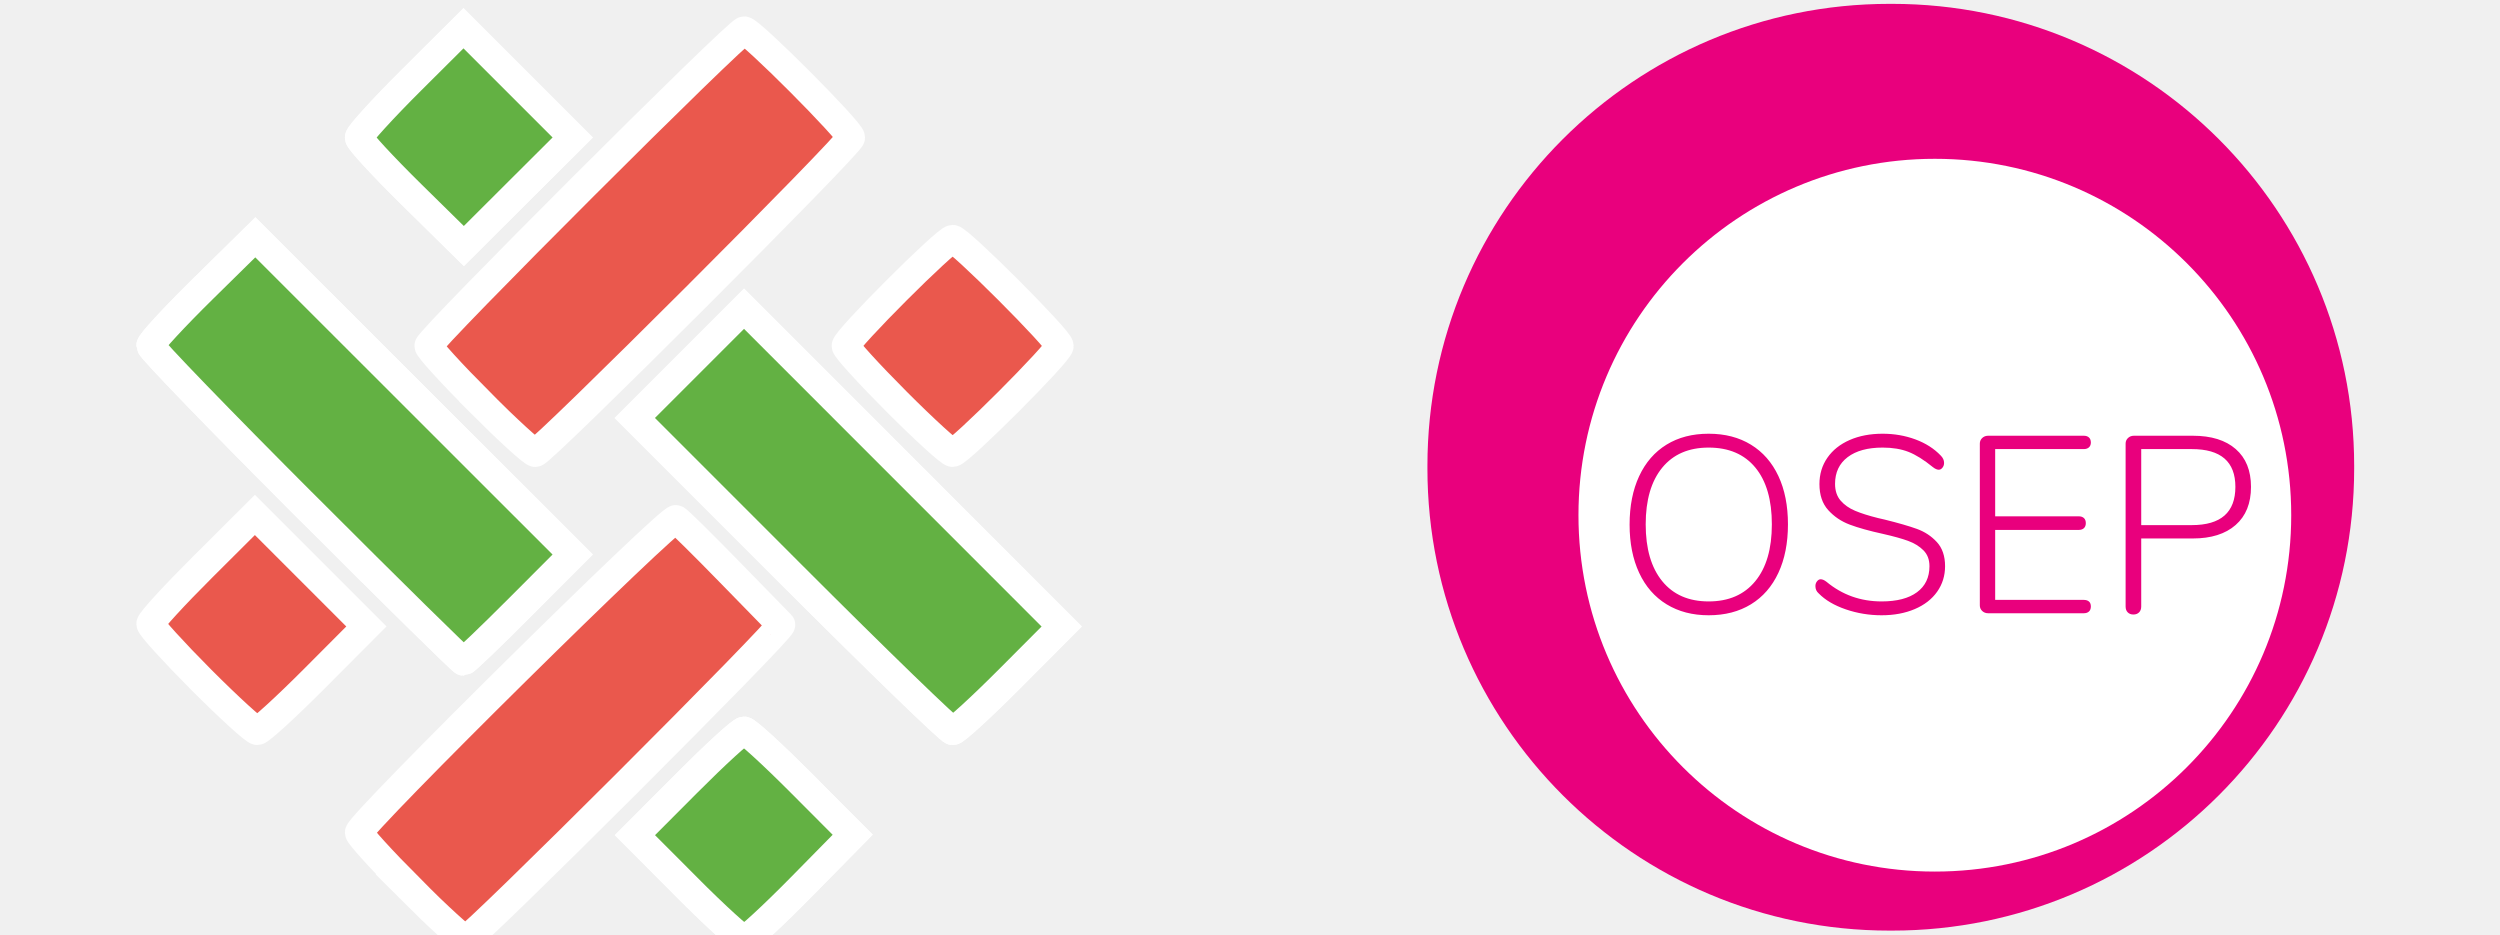
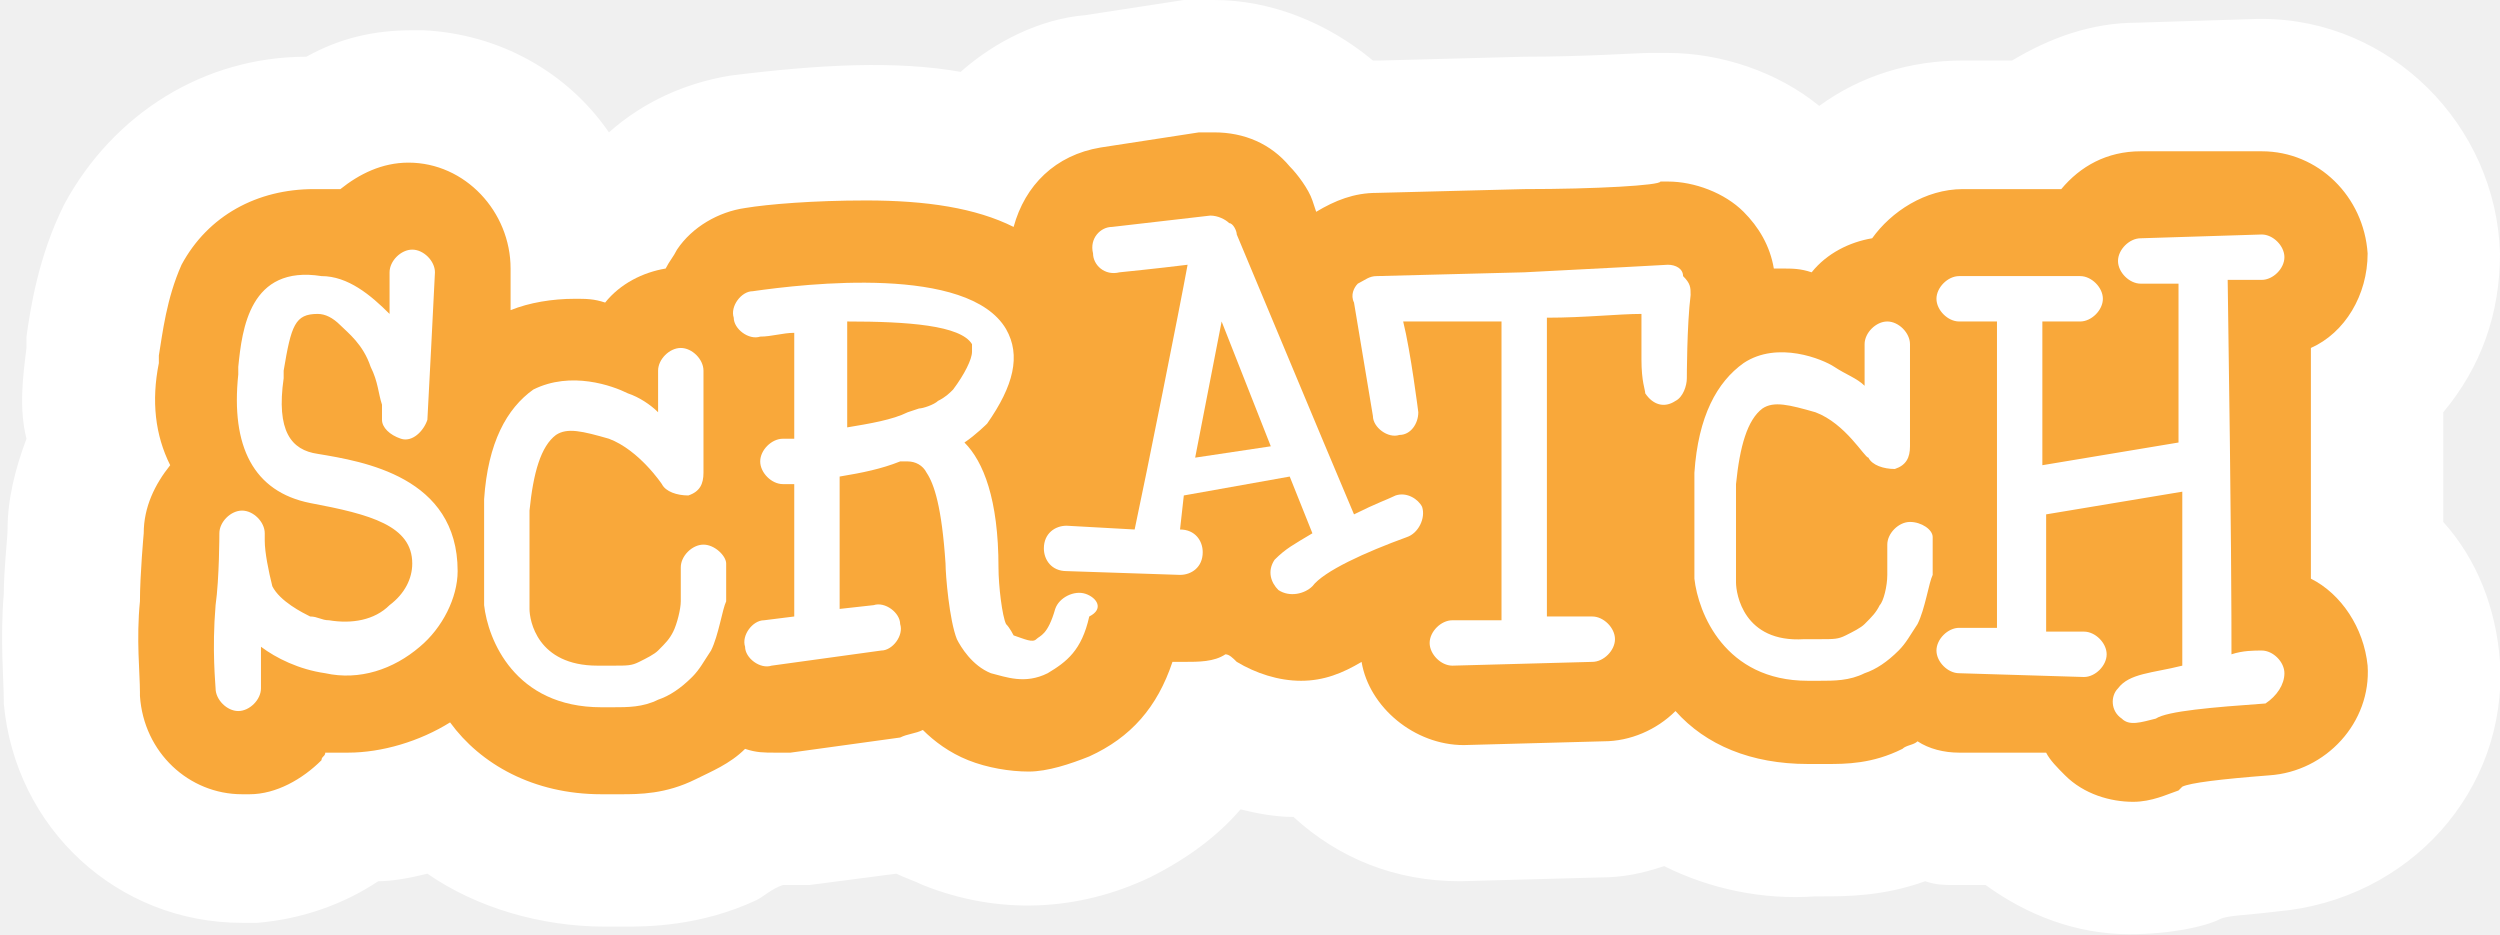
- <svg xmlns="http://www.w3.org/2000/svg" id="Layer_1" viewBox="0 0 66.1 24.7" version="1.1">
-   <defs id="defs27" />
-   <style id="style2">.st0{fill:#fff}.st1{fill:#f9a83a}</style>
-   <g id="g4764" transform="matrix(1.505732,0,0,1.505732,3.500748,-5.668791)">
-     <path style="fill:#ea584d;stroke:#ffffff;stroke-width:0.5;stroke-miterlimit:4;stroke-dasharray:none" d="M 4.874,19.366 C 4.383,18.873 3.981,18.431 3.981,18.384 c 0,-0.153 5.471,-5.56 5.566,-5.501 0.051,0.031 0.477,0.451 0.947,0.934 0.471,0.482 0.873,0.895 0.895,0.917 0.055,0.056 -5.424,5.527 -5.535,5.527 -0.049,0 -0.491,-0.403 -0.982,-0.895 z m 4.863,-0.02 -0.913,-0.916 0.913,-0.916 c 0.502,-0.504 0.953,-0.916 1.003,-0.916 0.05,0 0.499,0.41 0.999,0.912 l 0.909,0.912 -0.905,0.92 c -0.498,0.506 -0.947,0.92 -0.999,0.92 -0.052,0 -0.505,-0.412 -1.007,-0.916 z M 1.211,15.703 C 0.72,15.21 0.319,14.768 0.319,14.72 c 0,-0.048 0.412,-0.498 0.916,-1 l 0.916,-0.913 0.979,0.979 0.979,0.979 -0.913,0.916 c -0.502,0.504 -0.954,0.916 -1.003,0.916 -0.05,0 -0.492,-0.403 -0.983,-0.895 z M 11.568,13.851 8.822,11.104 9.781,10.145 10.741,9.186 l 2.789,2.79 2.789,2.79 -0.913,0.916 c -0.502,0.504 -0.953,0.916 -1.002,0.916 -0.049,0 -1.325,-1.236 -2.835,-2.747 z M 3.043,12.652 C 1.545,11.153 0.319,9.885 0.319,9.834 c 0,-0.051 0.414,-0.499 0.92,-0.997 l 0.92,-0.905 2.786,2.785 2.786,2.785 -0.936,0.938 c -0.515,0.516 -0.956,0.938 -0.981,0.938 -0.025,0 -1.272,-1.227 -2.77,-2.726 z M 6.095,10.819 C 5.604,10.327 5.202,9.885 5.202,9.838 c 0,-0.114 5.426,-5.535 5.54,-5.535 0.114,0 1.873,1.763 1.873,1.877 0,0.114 -5.426,5.535 -5.54,5.535 -0.049,0 -0.49,-0.403 -0.981,-0.895 z m 7.325,0 c -0.491,-0.492 -0.892,-0.933 -0.892,-0.98 0,-0.114 1.761,-1.875 1.875,-1.875 0.114,0 1.875,1.761 1.875,1.875 0,0.114 -1.761,1.875 -1.875,1.875 -0.05,0 -0.492,-0.403 -0.983,-0.895 z M 4.901,7.18 C 4.395,6.682 3.981,6.233 3.981,6.181 c 0,-0.052 0.412,-0.505 0.916,-1.007 l 0.916,-0.913 0.959,0.959 0.959,0.959 -0.956,0.953 -0.956,0.953 z" id="path4893" />
-     <path style="fill:#63b143;stroke:#ffffff;stroke-width:0.5;stroke-miterlimit:4;stroke-dasharray:none" d="M 9.737,19.345 8.824,18.43 9.737,17.514 c 0.502,-0.504 0.953,-0.916 1.003,-0.916 0.05,0 0.499,0.41 0.999,0.912 l 0.909,0.912 -0.905,0.92 c -0.498,0.506 -0.947,0.92 -0.999,0.92 -0.052,0 -0.505,-0.412 -1.007,-0.916 z m 1.831,-5.494 -2.746,-2.747 0.959,-0.959 0.959,-0.959 2.789,2.79 2.789,2.79 -0.913,0.916 c -0.502,0.504 -0.953,0.916 -1.002,0.916 -0.049,0 -1.325,-1.236 -2.835,-2.747 z M 3.043,12.652 C 1.545,11.153 0.319,9.885 0.319,9.834 c 0,-0.051 0.414,-0.499 0.92,-0.997 l 0.92,-0.905 2.786,2.785 2.786,2.785 -0.936,0.938 c -0.515,0.516 -0.956,0.938 -0.981,0.938 -0.025,0 -1.272,-1.227 -2.77,-2.726 z M 4.901,7.18 C 4.395,6.682 3.981,6.233 3.981,6.181 c 0,-0.052 0.412,-0.505 0.916,-1.007 L 5.814,4.261 6.773,5.22 7.732,6.179 6.776,7.132 5.821,8.085 Z" id="path4891" />
-   </g>
-   <g transform="matrix(0.05855166,0,0,0.05855166,36.44859,-2.590424)" id="g3960">
-     <path id="path4" style="fill:#e9007d" d="m 230.724,45.984 h 1.189 a 208.649,208.649 0 0 1 208.649,208.649 v 1.189 A 208.649,208.649 0 0 1 231.913,464.471 h -1.189 A 208.649,208.649 0 0 1 22.075,255.822 v -1.189 A 208.649,208.649 0 0 1 230.724,45.984 Z" />
-     <path id="path6" style="fill:none" d="m 230.724,45.484 h 1.189 c 57.719,0.022 110.07,23.437 147.891,61.258 37.821,37.821 61.236,90.172 61.258,147.891 v 1.189 c -0.022,57.719 -23.437,110.07 -61.258,147.891 -37.821,37.821 -90.172,61.236 -147.891,61.258 h -1.189 C 173.005,464.949 120.654,441.534 82.833,403.713 45.012,365.892 21.597,313.541 21.575,255.822 v -1.189 C 21.597,196.914 45.012,144.563 82.833,106.742 120.654,68.921 173.005,45.506 230.724,45.484 Z M 83.54,107.449 C 45.845,145.144 22.553,197.118 22.575,254.633 v 1.189 c -0.022,57.515 23.27,109.489 60.965,147.184 37.695,37.695 89.669,60.987 147.184,60.965 h 1.189 c 57.515,0.022 109.489,-23.27 147.184,-60.965 37.695,-37.695 60.987,-89.669 60.965,-147.184 v -1.189 C 440.084,197.118 416.792,145.144 379.097,107.449 341.402,69.754 289.428,46.462 231.913,46.484 h -1.189 C 173.209,46.462 121.235,69.754 83.54,107.449 Z" />
-     <path id="path8" style="fill:#ffffff;stroke-width:10px" d="M 412.138,276.885 A 160.929,160.929 0 0 1 251.209,437.814 160.929,160.929 0 0 1 90.28,276.885 160.929,160.929 0 0 1 251.209,115.956 160.929,160.929 0 0 1 412.138,276.885 Z" />
-     <path id="path10" style="fill:none" d="m 417.138,276.885 c 0,45.461 -18.847,87.577 -48.599,117.33 -29.753,29.752 -71.869,48.599 -117.33,48.599 -45.461,0 -87.577,-18.847 -117.33,-48.599 -29.752,-29.753 -48.599,-71.869 -48.599,-117.33 0,-45.461 18.847,-87.577 48.599,-117.33 29.753,-29.752 71.869,-48.599 117.33,-48.599 45.461,0 87.577,18.847 117.33,48.599 29.752,29.753 48.599,71.869 48.599,117.33 z M 361.467,166.627 c -28.492,-28.493 -66.84,-45.671 -110.258,-45.671 -43.418,0 -81.766,17.178 -110.258,45.671 -28.493,28.492 -45.671,66.84 -45.671,110.258 0,43.418 17.178,81.766 45.671,110.258 28.492,28.493 66.84,45.671 110.258,45.671 43.418,0 81.766,-17.178 110.258,-45.671 28.493,-28.492 45.671,-66.84 45.671,-110.258 0,-43.418 -17.178,-81.766 -45.671,-110.258 z" />
-     <path id="path12" style="text-transform:capitalize;white-space:pre;fill:#e9007d" d="m 149.068,322.076 c -7.28,0 -13.61,-1.65 -18.99,-4.95 -5.38,-3.293 -9.51,-8.03 -12.39,-14.21 -2.88,-6.18 -4.32,-13.437 -4.32,-21.77 0,-8.413 1.44,-15.71 4.32,-21.89 2.88,-6.18 6.99,-10.917 12.33,-14.21 5.347,-3.3 11.697,-4.95 19.05,-4.95 7.353,0 13.72,1.65 19.1,4.95 5.38,3.293 9.51,8.01 12.39,14.15 2.88,6.14 4.32,13.417 4.32,21.83 0,8.413 -1.44,15.71 -4.32,21.89 -2.88,6.18 -7.01,10.917 -12.39,14.21 -5.38,3.3 -11.747,4.95 -19.1,4.95 z m 0,-6.25 c 9.02,0 16.03,-3.033 21.03,-9.1 5.007,-6.067 7.51,-14.633 7.51,-25.7 0,-11.067 -2.483,-19.613 -7.45,-25.64 -4.967,-6.02 -11.997,-9.03 -21.09,-9.03 -9.02,0 -16.013,3.03 -20.98,9.09 -4.967,6.067 -7.45,14.593 -7.45,25.58 0,10.993 2.483,19.54 7.45,25.64 4.967,6.107 11.96,9.16 20.98,9.16 z m 78.109,6.25 c -5.607,0 -11.007,-0.89 -16.2,-2.67 -5.193,-1.78 -9.27,-4.187 -12.23,-7.22 -0.98,-0.833 -1.47,-1.933 -1.47,-3.3 0,-0.833 0.247,-1.553 0.74,-2.16 0.487,-0.607 1.033,-0.91 1.64,-0.91 0.76,0 1.633,0.38 2.62,1.14 7.127,5.913 15.427,8.87 24.9,8.87 6.9,0 12.223,-1.383 15.97,-4.15 3.753,-2.767 5.63,-6.69 5.63,-11.77 0,-2.96 -0.91,-5.35 -2.73,-7.17 -1.813,-1.813 -4.123,-3.233 -6.93,-4.26 -2.807,-1.02 -6.56,-2.063 -11.26,-3.13 -6.213,-1.36 -11.233,-2.76 -15.06,-4.2 -3.833,-1.44 -7.073,-3.62 -9.72,-6.54 -2.653,-2.92 -3.98,-6.843 -3.98,-11.77 0,-4.473 1.193,-8.433 3.58,-11.88 2.387,-3.447 5.74,-6.12 10.06,-8.02 4.32,-1.893 9.283,-2.84 14.89,-2.84 5.233,0 10.163,0.853 14.79,2.56 4.62,1.707 8.447,4.15 11.48,7.33 0.987,0.987 1.48,2.087 1.48,3.3 0,0.833 -0.247,1.553 -0.74,2.16 -0.493,0.607 -1.043,0.91 -1.65,0.91 -0.76,0 -1.633,-0.38 -2.62,-1.14 -4.093,-3.333 -7.787,-5.643 -11.08,-6.93 -3.3,-1.287 -7.187,-1.93 -11.66,-1.93 -6.74,0 -12.007,1.44 -15.8,4.32 -3.787,2.88 -5.68,6.897 -5.68,12.05 0,3.107 0.833,5.627 2.5,7.56 1.667,1.933 3.843,3.467 6.53,4.6 2.693,1.14 6.163,2.24 10.41,3.3 l 2.95,0.68 c 6.14,1.52 10.993,2.923 14.56,4.21 3.56,1.287 6.573,3.277 9.04,5.97 2.46,2.693 3.69,6.313 3.69,10.86 0,4.32 -1.193,8.167 -3.58,11.54 -2.387,3.373 -5.76,5.987 -10.12,7.84 -4.36,1.86 -9.343,2.79 -14.95,2.79 z m 48.095,-0.91 c -1.06,0 -1.95,-0.34 -2.67,-1.02 -0.72,-0.687 -1.08,-1.52 -1.08,-2.5 v -73.11 c 0,-0.987 0.36,-1.823 1.08,-2.51 0.72,-0.68 1.61,-1.02 2.67,-1.02 h 43.2 c 0.986,0 1.766,0.267 2.34,0.8 0.566,0.527 0.85,1.283 0.85,2.27 0,0.913 -0.284,1.633 -0.85,2.16 -0.574,0.533 -1.354,0.8 -2.34,0.8 h -40.02 v 30.36 h 37.75 c 0.986,0 1.763,0.263 2.33,0.79 0.566,0.533 0.85,1.293 0.85,2.28 0,0.98 -0.284,1.737 -0.85,2.27 -0.567,0.533 -1.344,0.8 -2.33,0.8 h -37.75 v 31.6 h 40.02 c 0.986,0 1.766,0.247 2.34,0.74 0.566,0.493 0.85,1.233 0.85,2.22 0,0.987 -0.284,1.743 -0.85,2.27 -0.574,0.533 -1.354,0.8 -2.34,0.8 z m 65.601,0.57 c -1.06,0 -1.914,-0.323 -2.56,-0.97 -0.64,-0.64 -0.96,-1.53 -0.96,-2.67 v -73.56 c 0,-0.987 0.36,-1.823 1.08,-2.51 0.72,-0.68 1.61,-1.02 2.67,-1.02 h 26.6 c 8.34,0 14.803,2.01 19.39,6.03 4.586,4.013 6.88,9.697 6.88,17.05 0,7.433 -2.314,13.177 -6.94,17.23 -4.62,4.053 -11.064,6.08 -19.33,6.08 h -23.3 v 30.7 c 0,1.14 -0.324,2.03 -0.97,2.67 -0.647,0.647 -1.5,0.97 -2.56,0.97 z m 26.38,-40.37 c 13.113,0 19.67,-5.76 19.67,-17.28 0,-11.367 -6.557,-17.05 -19.67,-17.05 h -22.85 v 34.33 z" />
-     <path id="path14" style="fill:none" d="m 149.068,322.576 c -7.343,0 -13.804,-1.695 -19.251,-5.024 -5.438,-3.342 -9.673,-8.182 -12.582,-14.425 -2.905,-6.234 -4.367,-13.599 -4.367,-21.981 0,-8.461 1.462,-15.867 4.367,-22.101 2.909,-6.243 7.123,-11.083 12.52,-14.425 5.416,-3.329 11.897,-5.024 19.313,-5.024 7.416,0 13.913,1.695 19.361,5.024 5.438,3.341 9.672,8.161 12.582,14.364 2.905,6.194 4.367,13.58 4.367,22.042 0,8.461 -1.462,15.867 -4.367,22.101 -2.909,6.243 -7.144,11.083 -12.582,14.425 -5.448,3.329 -11.945,5.024 -19.361,5.024 z m 18.839,-5.876 c 5.322,-3.244 9.347,-7.878 12.198,-13.995 2.855,-6.126 4.273,-13.314 4.273,-21.679 0,-8.364 -1.418,-15.532 -4.273,-21.618 -2.85,-6.077 -6.876,-10.691 -12.198,-13.936 -5.312,-3.271 -11.549,-4.876 -18.839,-4.876 -7.29,0 -13.509,1.605 -18.787,4.875 -5.283,3.245 -9.289,7.879 -12.14,13.996 -2.855,6.126 -4.273,13.314 -4.273,21.679 0,8.284 1.418,15.433 4.273,21.559 2.851,6.117 6.876,10.75 12.198,13.995 5.312,3.271 11.512,4.876 18.729,4.876 7.29,0 13.527,-1.605 18.839,-4.876 z M 127.7,306.982 c -5.013,-6.189 -7.562,-14.893 -7.562,-25.956 0,-11.057 2.55,-19.741 7.563,-25.897 5.061,-6.131 12.248,-9.273 21.367,-9.273 9.191,0 16.414,3.121 21.476,9.212 5.014,6.116 7.564,14.821 7.564,25.958 0,11.137 -2.57,19.862 -7.624,26.018 -5.094,6.137 -12.297,9.282 -21.416,9.282 -9.12,0 -16.307,-3.166 -21.368,-9.344 z m 21.368,8.344 c 8.921,0 15.738,-2.921 20.644,-8.918 4.96,-5.978 7.396,-14.385 7.396,-25.382 0,-10.997 -2.416,-19.384 -7.336,-25.322 -4.872,-5.949 -11.709,-8.848 -20.704,-8.848 -8.921,0 -15.72,2.918 -20.593,8.907 -4.921,5.978 -7.337,14.346 -7.337,25.263 0,10.923 2.417,19.312 7.338,25.324 4.873,6.036 11.672,8.976 20.592,8.976 z m 78.109,7.25 c -5.648,0 -11.13,-0.904 -16.362,-2.697 -5.241,-1.796 -9.403,-4.263 -12.414,-7.331 -1.032,-0.921 -1.624,-2.193 -1.624,-3.662 0,-0.914 0.316,-1.791 0.851,-2.474 0.56,-0.668 1.301,-1.096 2.029,-1.096 0.86,0 1.9,0.464 2.939,1.255 7.052,5.87 15.192,8.755 24.581,8.755 6.837,0 12.012,-1.326 15.673,-4.052 3.676,-2.674 5.427,-6.396 5.427,-11.368 0,-2.871 -0.836,-5.069 -2.584,-6.816 -1.772,-1.772 -3.985,-3.139 -6.747,-4.144 -2.788,-1.014 -6.51,-2.048 -11.198,-3.112 -6.227,-1.363 -11.279,-2.773 -15.127,-4.22 -3.884,-1.467 -7.222,-3.713 -9.914,-6.672 -2.705,-3.008 -4.11,-7.099 -4.11,-12.106 0,-4.545 1.238,-8.654 3.669,-12.165 2.428,-3.506 5.895,-6.26 10.27,-8.193 4.374,-1.91 9.437,-2.882 15.091,-2.882 5.276,0 10.292,0.872 14.963,2.591 4.668,1.731 8.581,4.227 11.661,7.445 1.038,1.062 1.626,2.339 1.626,3.654 0,0.914 -0.305,1.801 -0.852,2.475 -0.552,0.68 -1.31,1.095 -2.038,1.095 -0.86,0 -1.896,-0.461 -2.936,-1.252 -4.067,-3.315 -7.694,-5.586 -10.946,-6.852 -3.25,-1.273 -7.046,-1.896 -11.478,-1.896 -6.674,0 -11.79,1.38 -15.497,4.218 -3.713,2.788 -5.483,6.606 -5.483,11.652 0,3.029 0.774,5.373 2.379,7.233 1.627,1.888 3.706,3.36 6.346,4.467 2.671,1.131 6.102,2.218 10.332,3.274 l 2.953,0.681 c 6.15,1.522 11.028,2.933 14.61,4.225 3.613,1.313 6.726,3.37 9.239,6.103 2.512,2.781 3.821,6.57 3.821,11.197 0,4.394 -1.24,8.393 -3.672,11.829 -2.429,3.432 -5.917,6.126 -10.332,8.011 -4.412,1.876 -9.493,2.83 -15.146,2.83 z m 14.754,-3.75 c 4.304,-1.82 7.563,-4.355 9.908,-7.669 2.342,-3.31 3.488,-7.005 3.488,-11.251 0,-4.467 -1.151,-7.918 -3.559,-10.523 -2.421,-2.653 -5.334,-4.576 -8.841,-5.837 -3.552,-1.282 -8.377,-2.677 -14.506,-4.194 l -2.946,-0.679 c -4.262,-1.064 -7.778,-2.178 -10.493,-3.327 -2.734,-1.159 -5.007,-2.755 -6.714,-4.733 -1.729,-2.006 -2.621,-4.702 -2.621,-7.887 0,-5.26 2.016,-9.476 5.877,-12.448 3.879,-2.922 9.297,-4.422 16.103,-4.422 4.514,0 8.492,0.663 11.842,1.964 3.334,1.308 7.093,3.656 11.21,7.005 0.931,0.725 1.648,1.031 2.308,1.031 0.486,0 0.828,-0.191 1.262,-0.725 0.439,-0.54 0.628,-1.093 0.628,-1.845 0,-1.111 -0.398,-2.034 -1.334,-2.946 -2.986,-3.142 -6.727,-5.532 -11.299,-7.215 -4.583,-1.695 -9.427,-2.529 -14.617,-2.529 -5.56,0 -10.422,0.921 -14.689,2.798 -4.265,1.866 -7.504,4.459 -9.85,7.847 -2.343,3.383 -3.491,7.194 -3.491,11.595 0,4.847 1.249,8.602 3.85,11.434 2.601,2.88 5.744,4.995 9.526,6.408 3.806,1.433 8.792,2.823 14.991,4.18 4.711,1.069 8.498,2.122 11.324,3.148 2.852,1.049 5.259,2.522 7.113,4.376 1.892,1.893 2.876,4.475 2.876,7.524 0,5.188 -2.003,9.312 -5.833,12.172 -3.833,2.808 -9.304,4.248 -16.267,4.248 -9.557,0 -18.011,-3.024 -25.213,-8.98 -0.931,-0.725 -1.647,-1.03 -2.307,-1.03 -0.486,0 -0.837,0.178 -1.25,0.723 -0.451,0.53 -0.63,1.095 -0.63,1.847 0,1.265 0.38,2.175 1.294,2.919 2.908,2.992 6.923,5.364 12.068,7.128 5.154,1.767 10.472,2.643 16.038,2.643 5.561,0 10.446,-0.906 14.754,-2.75 z m 33.341,2.84 c -1.149,-0.016 -2.213,-0.426 -3.015,-1.158 -0.777,-0.769 -1.214,-1.783 -1.235,-2.862 v -73.11 c 0.02,-1.086 0.46,-2.105 1.237,-2.874 0.802,-0.731 1.864,-1.14 3.013,-1.156 h 43.2 c 1.067,0.013 2.018,0.348 2.681,0.934 0.629,0.622 1.009,1.561 1.009,2.636 0,1.005 -0.382,1.908 -1.01,2.526 -0.663,0.587 -1.613,0.921 -2.68,0.934 h -39.52 v 29.36 h 37.25 c 1.066,0.013 2.016,0.345 2.673,0.926 0.629,0.627 1.007,1.569 1.007,2.644 0,1.068 -0.379,2.007 -1.008,2.634 -0.657,0.588 -1.605,0.922 -2.672,0.936 h -37.25 v 30.6 h 39.52 c 1.061,0.012 2.007,0.321 2.668,0.863 0.636,0.592 1.022,1.52 1.022,2.597 0,1.075 -0.38,2.014 -1.01,2.636 -0.663,0.587 -1.613,0.921 -2.68,0.934 z m 43.2,-1 c 0.905,0.013 1.515,-0.186 2,-0.666 0.502,-0.432 0.69,-1.005 0.69,-1.904 0,-0.897 -0.181,-1.448 -0.677,-1.842 -0.487,-0.443 -1.102,-0.63 -2.013,-0.618 h -40.52 v -32.6 h 38.25 c 0.905,0.014 1.51,-0.185 1.987,-0.664 0.504,-0.439 0.693,-1.014 0.693,-1.906 0,-0.899 -0.188,-1.477 -0.692,-1.915 -0.476,-0.472 -1.082,-0.668 -1.988,-0.655 h -38.25 v -31.36 h 40.52 c 0.905,0.013 1.515,-0.186 2,-0.666 0.503,-0.436 0.69,-0.973 0.69,-1.794 0,-0.899 -0.188,-1.472 -0.69,-1.904 -0.485,-0.479 -1.095,-0.679 -2,-0.666 h -43.2 c -0.971,-0.016 -1.688,0.254 -2.326,0.883 -0.662,0.604 -0.944,1.259 -0.924,2.147 v 73.11 c -0.021,0.881 0.261,1.532 0.924,2.137 0.638,0.628 1.355,0.899 2.326,0.883 z m 22.401,1.57 c -1.148,0 -2.179,-0.412 -2.914,-1.117 -0.698,-0.732 -1.091,-1.798 -1.106,-3.023 v -73.56 c 0.02,-1.086 0.46,-2.105 1.237,-2.874 0.802,-0.731 1.864,-1.14 3.013,-1.156 h 26.6 c 8.414,0.011 15.042,2.083 19.719,6.154 4.654,4.107 7.051,9.979 7.051,17.426 0,7.526 -2.417,13.458 -7.11,17.606 -4.71,4.104 -11.319,6.192 -19.66,6.204 h -22.8 v 30.2 c -0.015,1.226 -0.413,2.292 -1.117,3.024 -0.736,0.704 -1.764,1.116 -2.913,1.116 z m 2.206,-1.824 c 0.587,-0.547 0.839,-1.262 0.824,-2.316 v -31.2 h 23.8 c 8.191,0.012 14.47,-1.953 19,-5.956 4.559,-3.958 6.77,-9.514 6.77,-16.854 0,-7.259 -2.19,-12.755 -6.709,-16.674 -4.497,-3.969 -10.795,-5.917 -19.061,-5.906 h -26.6 c -0.971,-0.016 -1.688,0.254 -2.326,0.883 -0.662,0.604 -0.944,1.259 -0.924,2.147 v 73.56 c -0.015,1.055 0.232,1.769 0.814,2.316 0.557,0.59 1.234,0.824 2.206,0.824 0.971,0 1.648,-0.234 2.206,-0.824 z m 0.824,-73.876 h 23.35 c 6.626,0.01 11.722,1.474 15.08,4.385 3.367,2.918 5.09,7.392 5.09,13.165 0,5.849 -1.721,10.378 -5.088,13.336 -3.357,2.949 -8.455,4.434 -15.082,4.444 h -23.35 z m 23.35,34.33 c 6.486,0.01 11.223,-1.385 14.422,-4.196 3.191,-2.802 4.748,-6.913 4.748,-12.584 0,-5.594 -1.556,-9.645 -4.745,-12.41 -3.199,-2.773 -7.938,-4.15 -14.425,-4.14 h -22.35 v 33.33 z" />
-   </g>
+ <svg xmlns="http://www.w3.org/2000/svg" id="Layer_1" viewBox="0 0 66.1 24.7">
+   <style>.st0{fill:#fff}.st1{fill:#f9a83a}</style>
+   <switch>
+     <g>
+       <g>
+         <g>
+           <path d="M60.2 24.1c-.8.1-1.3.1-1.5.2-.4.2-1.3.4-2.4.4-1.4 0-2.7-.5-3.8-1.3h-.8c-.3 0-.5 0-.8-.1-1.1.4-2.1.4-2.7.4H48c-1.4.1-2.8-.2-4-.8-.6.2-1.1.3-1.7.3l-3.7.1c-1.7 0-3.2-.6-4.4-1.7-.5 0-1-.1-1.4-.2-.6.7-1.4 1.3-2.4 1.8-1.9.9-4 1-6 .2-.2-.1-.5-.2-.7-.3l-2.3.3h-.7c-.3.1-.5.3-.7.4-1.5.7-2.9.7-3.5.7H16c-1.7 0-3.4-.5-4.7-1.4-.4.1-.9.2-1.3.2-.9.6-2 1-3.2 1.1h-.4c-3.3 0-6-2.5-6.3-5.8v-.1c0-.5-.1-1.6 0-2.8 0-.6.1-1.5.1-1.7 0-.8.2-1.6.5-2.4-.2-.8-.1-1.6 0-2.4v-.3c.1-.7.3-2.1 1-3.5C3 3 5.4 1.5 8.1 1.5 9 1 9.9.8 10.9.8h.3c2 .1 3.8 1.1 4.9 2.7.9-.8 2-1.3 3.2-1.5 2.4-.3 4.4-.4 6.1-.1.9-.8 2.1-1.4 3.3-1.5l2.6-.4h.8c1.5 0 3 .6 4.2 1.6h.2l3.8-.1c1.6 0 3-.1 3.3-.1h.5c1.4 0 2.9.5 4 1.4 1.1-.8 2.4-1.2 3.8-1.2h1.3c1-.6 2.1-1 3.3-1l3.2-.1h.1c3.4 0 6.2 2.8 6.3 6.2 0 1.6-.5 3-1.5 4.2v2.9c.9 1 1.4 2.3 1.5 3.7.2 3.4-2.4 6.3-5.9 6.6z" class="st0" />
+         </g>
+         <path d="M60 20.5c-1.3.1-2.1.2-2.3.3l-.1.1c-.3.1-.7.3-1.2.3-.6 0-1.3-.2-1.8-.7-.2-.2-.4-.4-.5-.6h-2.3c-.4 0-.8-.1-1.1-.3-.1.1-.3.1-.4.2-.8.4-1.5.4-2 .4h-.5c-1.5 0-2.7-.5-3.5-1.4-.5.5-1.2.8-1.9.8l-3.7.1c-1.3 0-2.5-1-2.7-2.2-.5.3-1 .5-1.6.5-.6 0-1.2-.2-1.7-.5-.1-.1-.2-.2-.3-.2-.3.2-.7.2-1.1.2H31c-.4 1.2-1.1 2-2.2 2.5-.5.2-1.1.4-1.6.4s-1.1-.1-1.6-.3c-.5-.2-.9-.5-1.2-.8-.2.1-.4.1-.6.2l-2.9.4h-.4c-.3 0-.5 0-.8-.1-.4.4-.9.6-1.3.8-.8.4-1.5.4-2 .4h-.5c-1.8 0-3.2-.8-4-1.9-.8.5-1.8.8-2.7.8h-.6c0 .1-.1.1-.1.2-.5.5-1.2.9-1.9.9h-.2c-1.4 0-2.6-1.1-2.7-2.6v-.1c0-.5-.1-1.4 0-2.4 0-.7.1-1.8.1-1.8 0-.7.3-1.3.7-1.8-.4-.8-.5-1.7-.3-2.7v-.2c.1-.6.2-1.5.6-2.4.7-1.3 2-2 3.5-2H9c.5-.4 1.1-.7 1.8-.7 1.5 0 2.7 1.3 2.7 2.8v1.1c.5-.2 1.1-.3 1.7-.3.3 0 .5 0 .8.1.4-.5 1-.8 1.6-.9.1-.2.2-.3.3-.5.4-.6 1.1-1 1.8-1.1.6-.1 1.8-.2 3.2-.2 1.6 0 2.9.2 3.9.7.3-1.1 1.1-1.9 2.3-2.1l2.6-.4h.4c.8 0 1.5.3 2 .9.2.2.5.6.6.9l.1.3c.5-.3 1-.5 1.6-.5l3.9-.1c1.9 0 3.6-.1 3.6-.2h.2c.7 0 1.5.3 2 .8.4.4.7.9.8 1.5h.2c.3 0 .5 0 .8.1.4-.5 1-.8 1.6-.9.5-.7 1.4-1.3 2.4-1.3h2.6c.5-.6 1.2-1 2.1-1h3.2c1.5 0 2.7 1.2 2.8 2.7 0 1.1-.6 2.1-1.5 2.5v6.1c.8.4 1.4 1.3 1.5 2.3.1 1.5-1.1 2.8-2.6 2.9z" class="st1" />
+         <path d="M32.3 8.5l-.7 3.6 2-.3z" class="st1" />
+         <path d="M8.4 12c-.7-.1-1.1-.6-.9-2v-.2c.2-1.2.3-1.5.9-1.5.2 0 .4.1.6.3.2.2.6.5.8 1.1.2.4.2.7.3 1v.4c0 .2.2.4.5.5.3.1.6-.2.7-.5 0 0 .2-3.8.2-3.9 0-.3-.3-.6-.6-.6s-.6.3-.6.6v1.1c-.5-.5-1.1-1-1.8-1C6.6 7 6.4 8.7 6.3 9.7v.2c-.2 1.9.4 3.1 1.9 3.4 1.6.3 2.7.6 2.7 1.6 0 .4-.2.8-.6 1.1-.4.4-1 .5-1.6.4-.2 0-.3-.1-.5-.1-.2-.1-.8-.4-1-.8-.1-.4-.2-.9-.2-1.2v-.2c0-.3-.3-.6-.6-.6s-.6.3-.6.6c0 0 0 1.2-.1 1.9-.1 1.2 0 2.1 0 2.2 0 .3.3.6.6.6s.6-.3.6-.6v-1.1c.4.3 1 .6 1.7.7.9.2 1.8-.1 2.5-.7.6-.5 1-1.3 1-2 0-2.5-2.5-2.9-3.7-3.1M25.2 10.3c-.1.1-.2.2-.4.3-.1.1-.4.2-.5.2l-.3.1c-.4.2-1 .3-1.6.4V8.5c1.6 0 3 .1 3.3.6v.2c0 .2-.2.6-.5 1m3.5 5.4c-.3-.1-.7.1-.8.4-.2.7-.4.7-.5.8-.1.1-.3 0-.6-.1 0 0-.1-.2-.2-.3-.1-.2-.2-1-.2-1.5 0-1.8-.4-2.8-.9-3.3.3-.2.6-.5.6-.5.7-1 .9-1.8.5-2.5-1-1.7-5.3-1.2-6.7-1-.3 0-.6.4-.5.7 0 .3.4.6.7.5.3 0 .6-.1.9-.1v2.8h-.3c-.3 0-.6.3-.6.6s.3.6.6.6h.3v3.5l-.8.1c-.3 0-.6.4-.5.7 0 .3.4.6.7.5l2.9-.4c.3 0 .6-.4.5-.7 0-.3-.4-.6-.7-.5l-.9.1v-3.5c.6-.1 1.1-.2 1.6-.4h.2c.2 0 .4.1.5.3.2.3.4.9.5 2.4 0 .3.1 1.5.3 2 .1.2.4.7.9.9.4.1.9.3 1.5 0 .5-.3.9-.6 1.1-1.5.4-.2.2-.5-.1-.6M50.5 13.8c-.3 0-.6.3-.6.6v.8c0 .3-.1.7-.2.8-.1.2-.2.3-.4.5-.1.1-.3.2-.5.3-.2.1-.3.1-.7.1h-.4c-1.6.1-1.8-1.2-1.8-1.5v-2.6c.1-1 .3-1.7.7-2 .3-.2.7-.1 1.4.1.8.3 1.3 1.2 1.4 1.2.1.2.4.3.7.3.3-.1.4-.3.4-.6V9.1c0-.3-.3-.6-.6-.6s-.6.3-.6.6v1.1c-.2-.2-.5-.3-.8-.5-.3-.2-1.5-.7-2.4-.1-.7.5-1.2 1.4-1.3 2.9v2.8c.1.9.8 2.7 3 2.7h.3c.4 0 .8 0 1.2-.2.3-.1.6-.3.9-.6.2-.2.3-.4.5-.7.2-.4.3-1.1.4-1.3v-1c0-.2-.3-.4-.6-.4M60.4 17.8c0-.3-.3-.6-.6-.6-.2 0-.5 0-.8.1 0-1 0-3.1-.1-9.9h.9c.3 0 .6-.3.6-.6s-.3-.6-.6-.6l-3.2.1c-.3 0-.6.3-.6.6s.3.6.6.6h1v4.2l-3.6.6V8.5h1c.3 0 .6-.3.6-.6s-.3-.6-.6-.6h-3.2c-.3 0-.6.3-.6.6s.3.6.6.6h1v8.1h-1c-.3 0-.6.3-.6.6s.3.6.6.6l3.3.1c.3 0 .6-.3.6-.6s-.3-.6-.6-.6h-1v-3.1l3.6-.6v4.6c-.8.2-1.4.2-1.7.6-.2.2-.2.6.1.8.2.2.5.1.9 0 .3-.2 1.5-.3 2.9-.4.3-.2.5-.5.5-.8" class="st0" />
+         <path d="M31.6 12.1l.7-3.6 1.3 3.3-2 .3zm5.3 1c-.2.1-.5.2-1.1.5l-.8-1.9-2.3-5.5c0-.1-.1-.3-.2-.3-.1-.1-.3-.2-.5-.2l-2.6.3c-.3 0-.6.3-.5.7 0 .3.3.6.7.5 0 0 1-.1 1.8-.2-.2 1.1-1.1 5.6-1.4 7l-1.8-.1c-.3 0-.6.2-.6.6 0 .3.2.6.6.6l3 .1c.3 0 .6-.2.6-.6 0-.3-.2-.6-.6-.6l.1-.9 2.8-.5.6 1.5c-.5.3-.7.4-1 .7-.2.3-.1.6.1.8.3.2.7.1.9-.1.3-.4 1.4-.9 2.5-1.3.3-.1.5-.5.4-.8-.1-.2-.4-.4-.7-.3" class="st0" />
+         <path d="M44.1 7s-1.8.1-3.8.2l-3.9.1c-.2 0-.3.1-.5.2-.1.1-.2.3-.1.5l.5 3c0 .3.4.6.7.5.3 0 .5-.3.5-.6 0 0-.2-1.6-.4-2.4h2.6v7.9h-1.3c-.3 0-.6.3-.6.6s.3.6.6.6l3.7-.1c.3 0 .6-.3.6-.6s-.3-.6-.6-.6h-1.2V8.4c1 0 1.9-.1 2.5-.1v1.2c0 .6.1.8.1.9.2.3.5.4.8.2.2-.1.3-.4.3-.6 0 0 0-1.4.1-2.2 0-.2 0-.3-.2-.5 0-.2-.2-.3-.4-.3M18.6 14.4c-.3 0-.6.3-.6.6V15.9c0 .2-.1.6-.2.8-.1.2-.2.3-.4.5-.1.1-.3.2-.5.3-.2.1-.3.1-.7.1h-.4c-1.6 0-1.8-1.2-1.8-1.5v-2.6c.1-1 .3-1.7.7-2 .3-.2.7-.1 1.4.1.8.3 1.4 1.2 1.4 1.2.1.2.4.3.7.3.3-.1.4-.3.4-.6V9.8c0-.3-.3-.6-.6-.6s-.6.3-.6.6v1.1c-.2-.2-.5-.4-.8-.5-.4-.2-1.5-.6-2.5-.1-.7.5-1.2 1.4-1.3 2.9V16c.1.9.8 2.7 3.1 2.7h.3c.4 0 .8 0 1.2-.2.3-.1.6-.3.9-.6.2-.2.3-.4.5-.7.2-.4.3-1.1.4-1.3v-1c0-.2-.3-.5-.6-.5" class="st0" />
+       </g>
+     </g>
+   </switch>
</svg>
